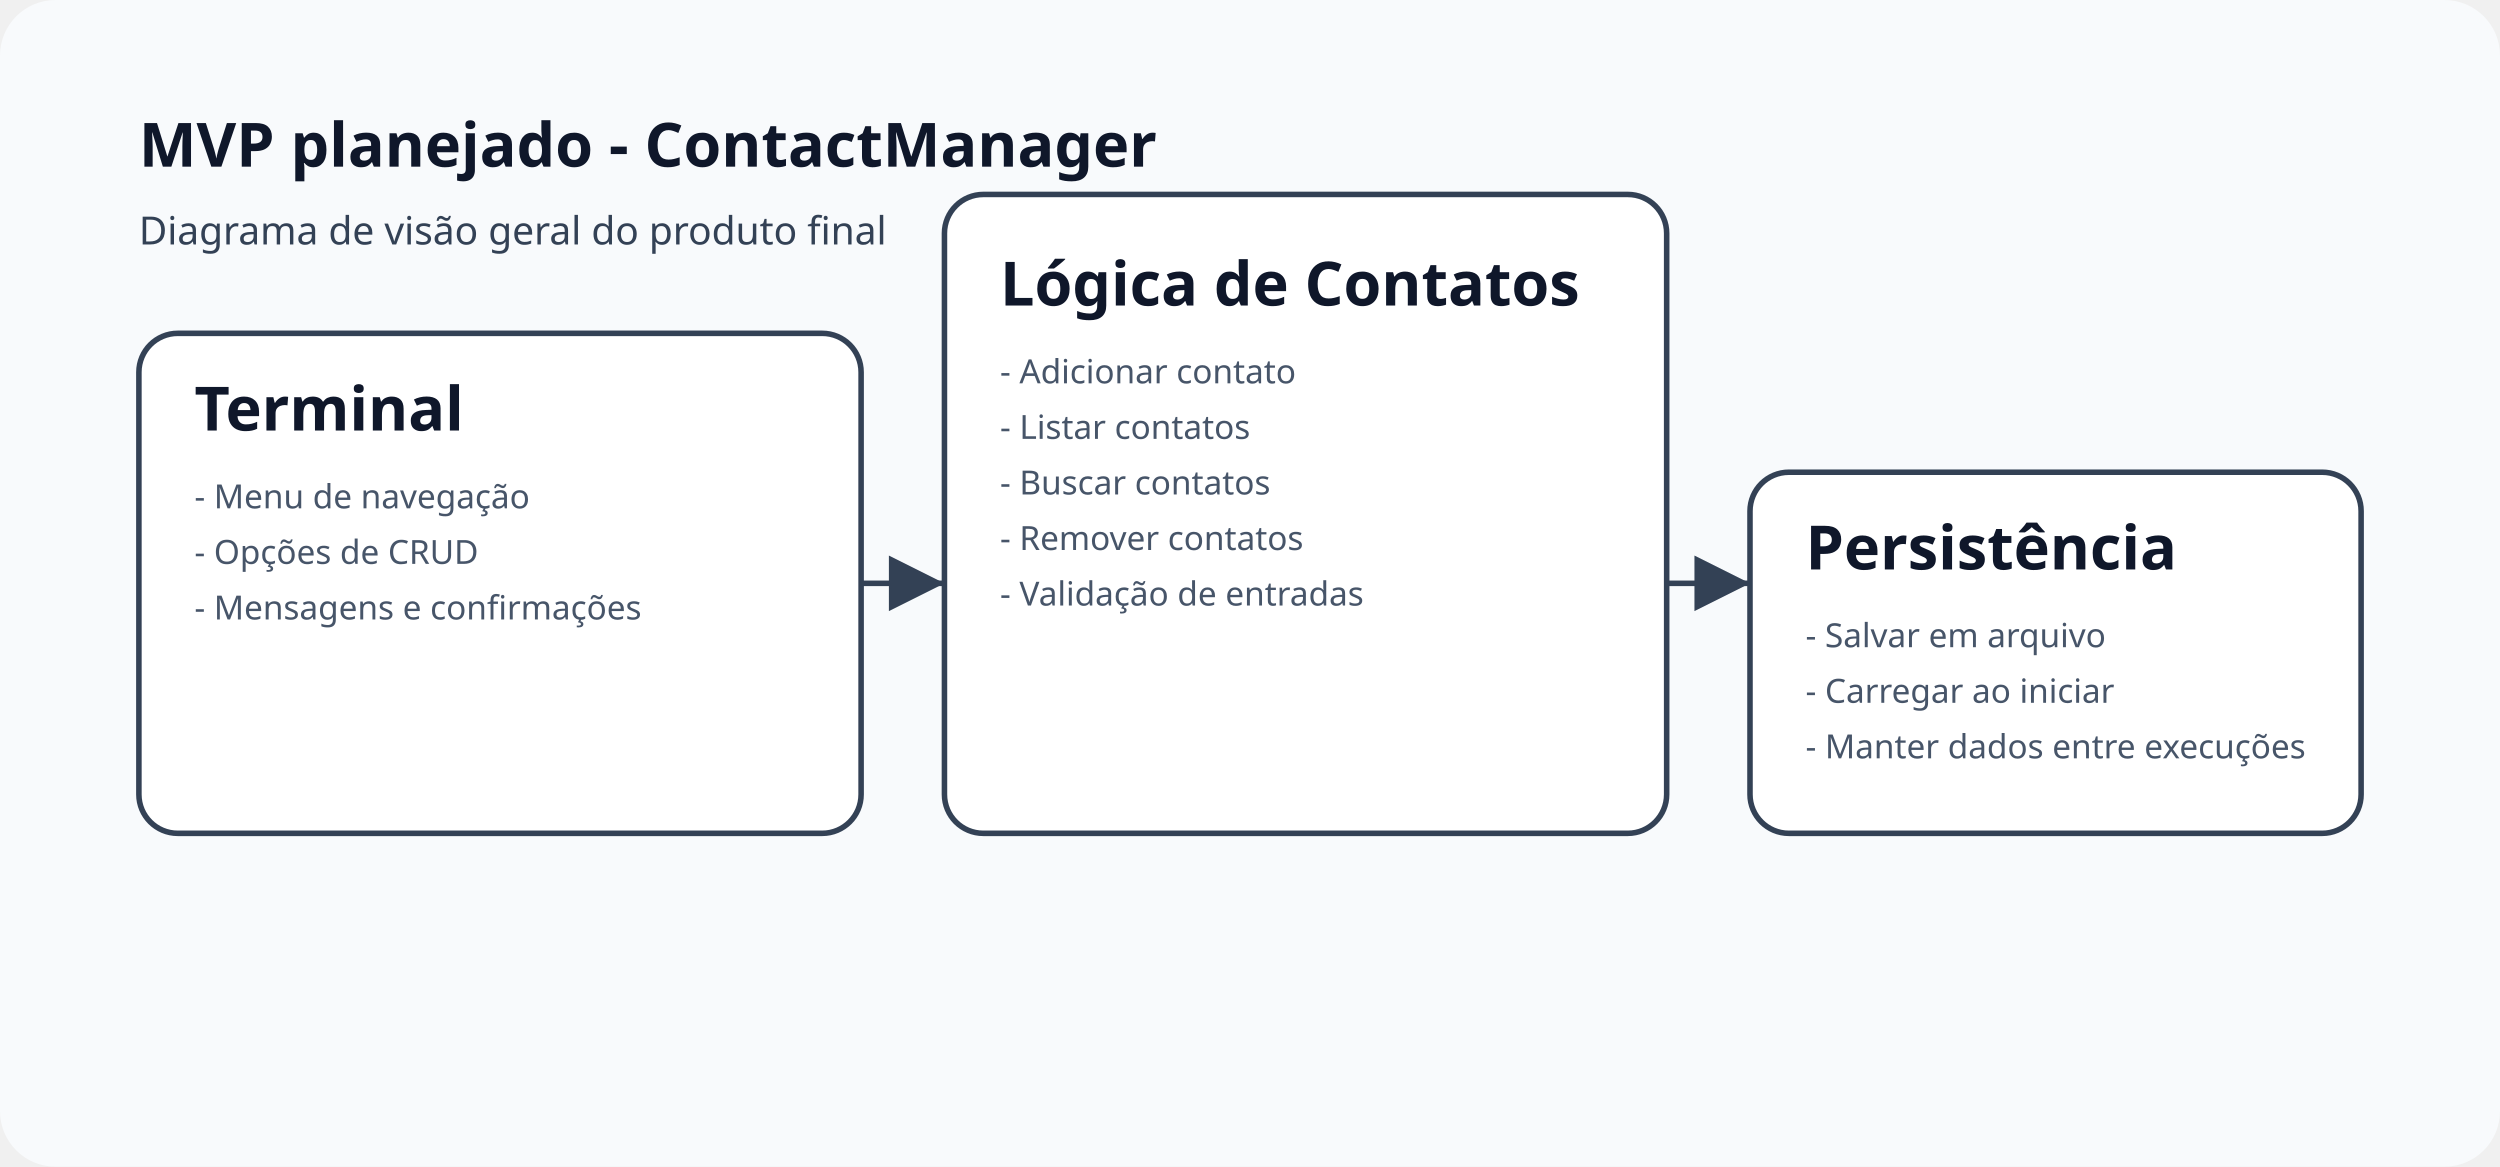
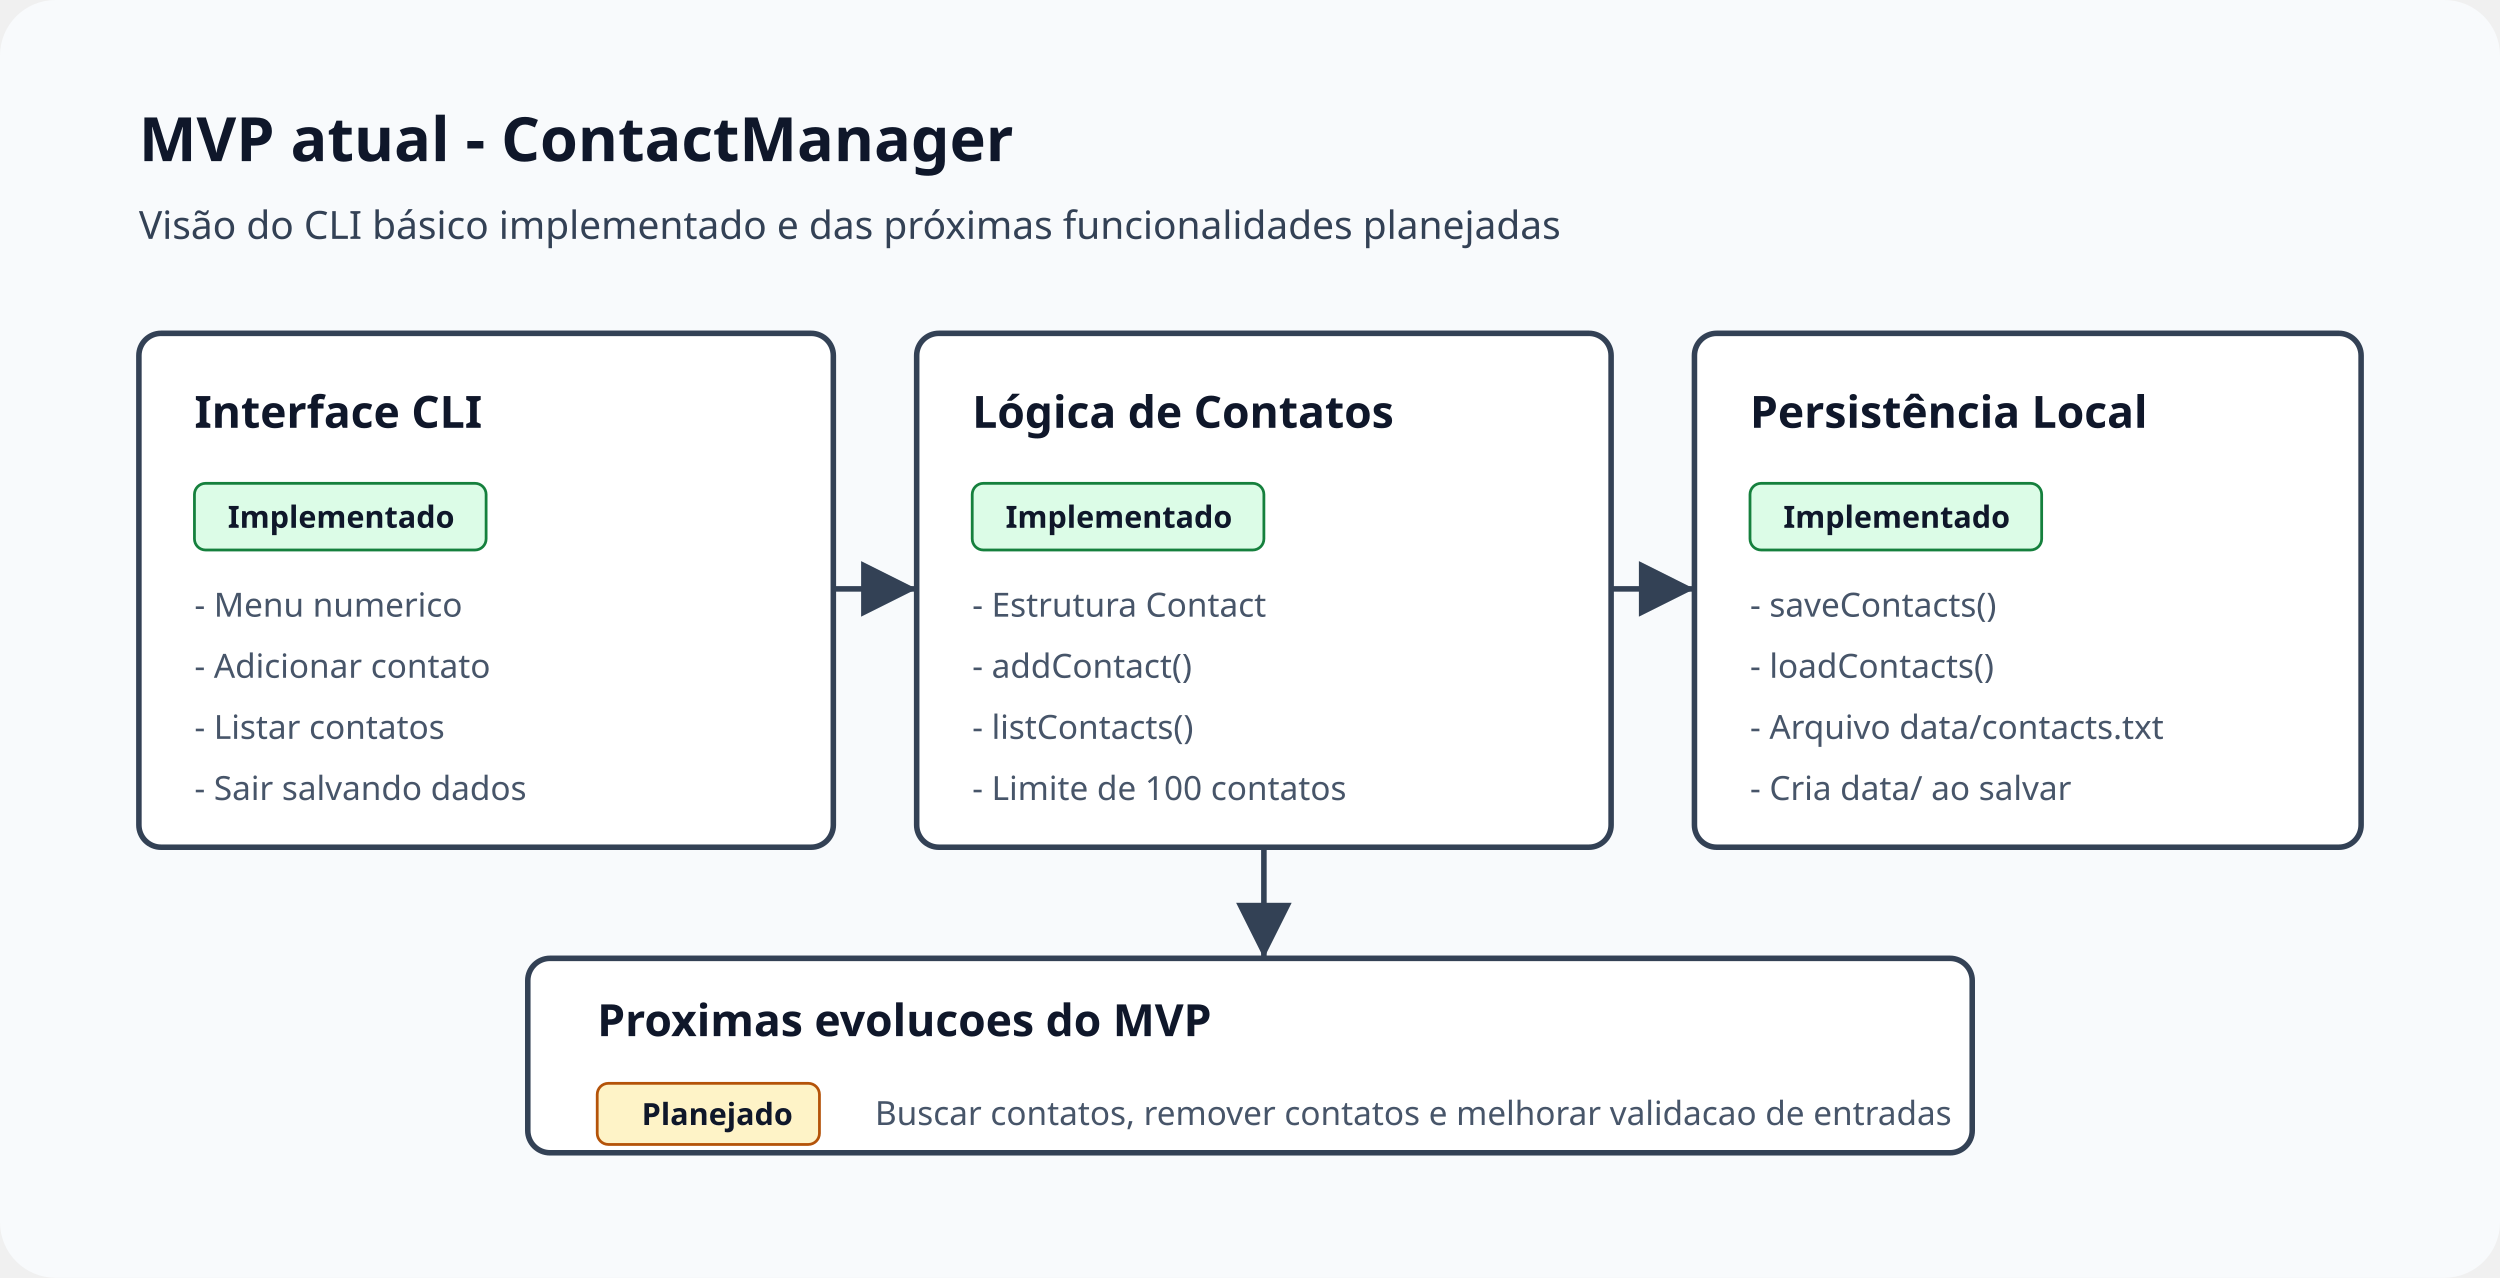
- <svg xmlns="http://www.w3.org/2000/svg" width="900" height="420" viewBox="0 0 900 420">
+ <svg xmlns="http://www.w3.org/2000/svg" width="900" height="460" viewBox="0 0 900 460">
  <style>
    .bg { fill: #f8fafc; }
-     .card { fill: #ffffff; stroke: #334155; stroke-width: 2; rx: 14; }
+     .card { fill: #ffffff; stroke: #334155; stroke-width: 2; }
+     .done { fill: #dcfce7; stroke: #15803d; stroke-width: 1; }
+     .todo { fill: #fef3c7; stroke: #b45309; stroke-width: 1; }
    .title { font: bold 22px sans-serif; fill: #0f172a; }
+     .section { font: bold 16px sans-serif; fill: #0f172a; }
    .subtitle { font: 14px sans-serif; fill: #334155; }
    .text { font: 12px sans-serif; fill: #475569; }
+     .label { font: bold 11px sans-serif; fill: #0f172a; }
    .line { stroke: #334155; stroke-width: 2; marker-end: url(#arrow); }
  </style>
  <defs>
    <marker id="arrow" markerWidth="10" markerHeight="10" refX="10" refY="5" orient="auto">
      <path d="M0,0 L10,5 L0,10 Z" fill="#334155" />
    </marker>
  </defs>
-   <rect class="bg" width="900" height="420" rx="20" />
-   <text x="50" y="60" class="title">MVP planejado - ContactManager</text>
-   <text x="50" y="88" class="subtitle">Diagrama de visão geral do produto final</text>
-   <rect class="card" x="50" y="120" width="260" height="180" />
-   <text x="70" y="155" class="title">Terminal</text>
-   <text x="70" y="183" class="text">- Menu de navegação</text>
-   <text x="70" y="203" class="text">- Opções de CRUD</text>
-   <text x="70" y="223" class="text">- Mensagens e confirmações</text>
-   <rect class="card" x="340" y="70" width="260" height="230" />
-   <text x="360" y="110" class="title">Lógica de Contatos</text>
-   <text x="360" y="138" class="text">- Adicionar contato</text>
-   <text x="360" y="158" class="text">- Listar contatos</text>
-   <text x="360" y="178" class="text">- Buscar contatos</text>
-   <text x="360" y="198" class="text">- Remover contatos</text>
-   <text x="360" y="218" class="text">- Validação de entradas</text>
-   <rect class="card" x="630" y="170" width="220" height="130" />
-   <text x="650" y="205" class="title">Persistência</text>
-   <text x="650" y="233" class="text">- Salvar em arquivo</text>
-   <text x="650" y="253" class="text">- Carregar ao iniciar</text>
-   <text x="650" y="273" class="text">- Manter dados entre execuções</text>
-   <line class="line" x1="310" y1="210" x2="340" y2="210" />
-   <line class="line" x1="600" y1="210" x2="630" y2="210" />
+   <rect class="bg" width="900" height="460" rx="20" />
+   <text x="50" y="58" class="title">MVP atual - ContactManager</text>
+   <text x="50" y="86" class="subtitle">Visão do CLI básico implementado e das próximas funcionalidades planejadas</text>
+   <rect class="card" x="50" y="120" width="250" height="185" rx="8" />
+   <text x="70" y="154" class="section">Interface CLI</text>
+   <rect class="done" x="70" y="174" width="105" height="24" rx="4" />
+   <text x="82" y="190" class="label">Implementado</text>
+   <text x="70" y="222" class="text">- Menu numerico</text>
+   <text x="70" y="244" class="text">- Adicionar contato</text>
+   <text x="70" y="266" class="text">- Listar contatos</text>
+   <text x="70" y="288" class="text">- Sair salvando dados</text>
+   <rect class="card" x="330" y="120" width="250" height="185" rx="8" />
+   <text x="350" y="154" class="section">Lógica de Contatos</text>
+   <rect class="done" x="350" y="174" width="105" height="24" rx="4" />
+   <text x="362" y="190" class="label">Implementado</text>
+   <text x="350" y="222" class="text">- Estrutura Contact</text>
+   <text x="350" y="244" class="text">- addContact()</text>
+   <text x="350" y="266" class="text">- listContacts()</text>
+   <text x="350" y="288" class="text">- Limite de 100 contatos</text>
+   <rect class="card" x="610" y="120" width="240" height="185" rx="8" />
+   <text x="630" y="154" class="section">Persistência Local</text>
+   <rect class="done" x="630" y="174" width="105" height="24" rx="4" />
+   <text x="642" y="190" class="label">Implementado</text>
+   <text x="630" y="222" class="text">- saveContacts()</text>
+   <text x="630" y="244" class="text">- loadContacts()</text>
+   <text x="630" y="266" class="text">- Arquivo data/contacts.txt</text>
+   <text x="630" y="288" class="text">- Cria data/ ao salvar</text>
+   <rect class="card" x="190" y="345" width="520" height="70" rx="8" />
+   <text x="215" y="373" class="section">Proximas evolucoes do MVP</text>
+   <rect class="todo" x="215" y="390" width="80" height="22" rx="4" />
+   <text x="231" y="405" class="label">Planejado</text>
+   <text x="315" y="405" class="text">Buscar contatos, remover contatos e melhorar validacao de entradas</text>
+   <line class="line" x1="300" y1="212" x2="330" y2="212" />
+   <line class="line" x1="580" y1="212" x2="610" y2="212" />
+   <line class="line" x1="455" y1="305" x2="455" y2="345" />
</svg>
